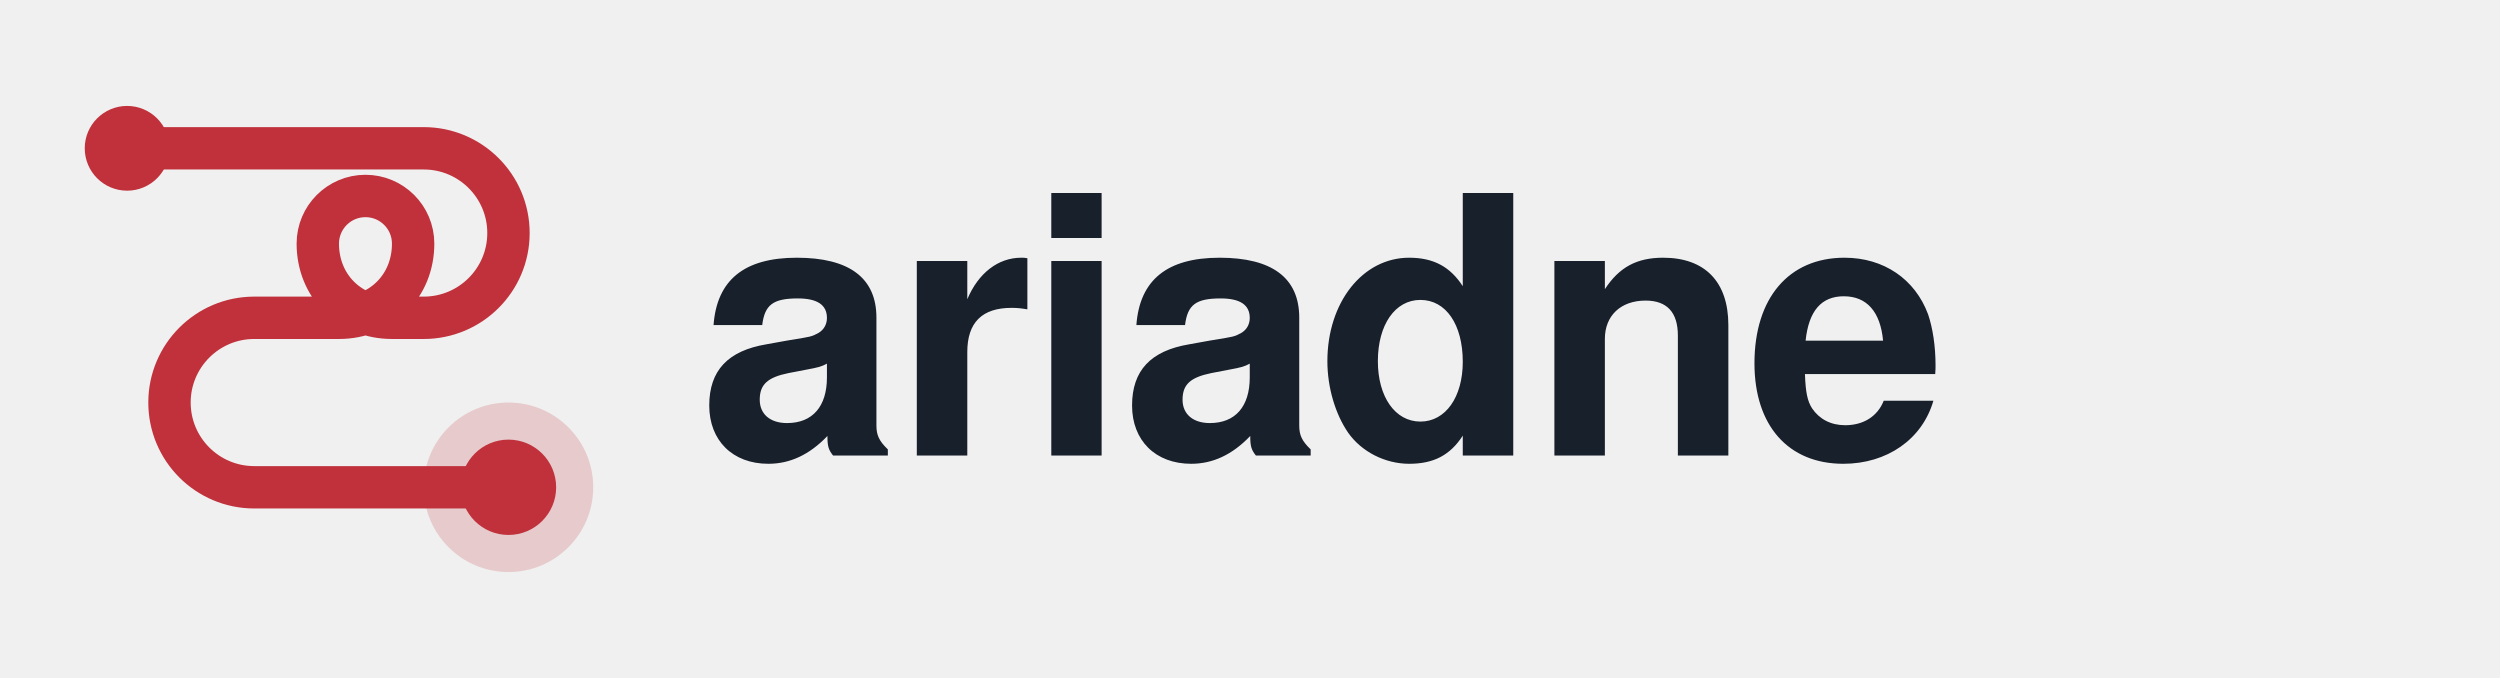
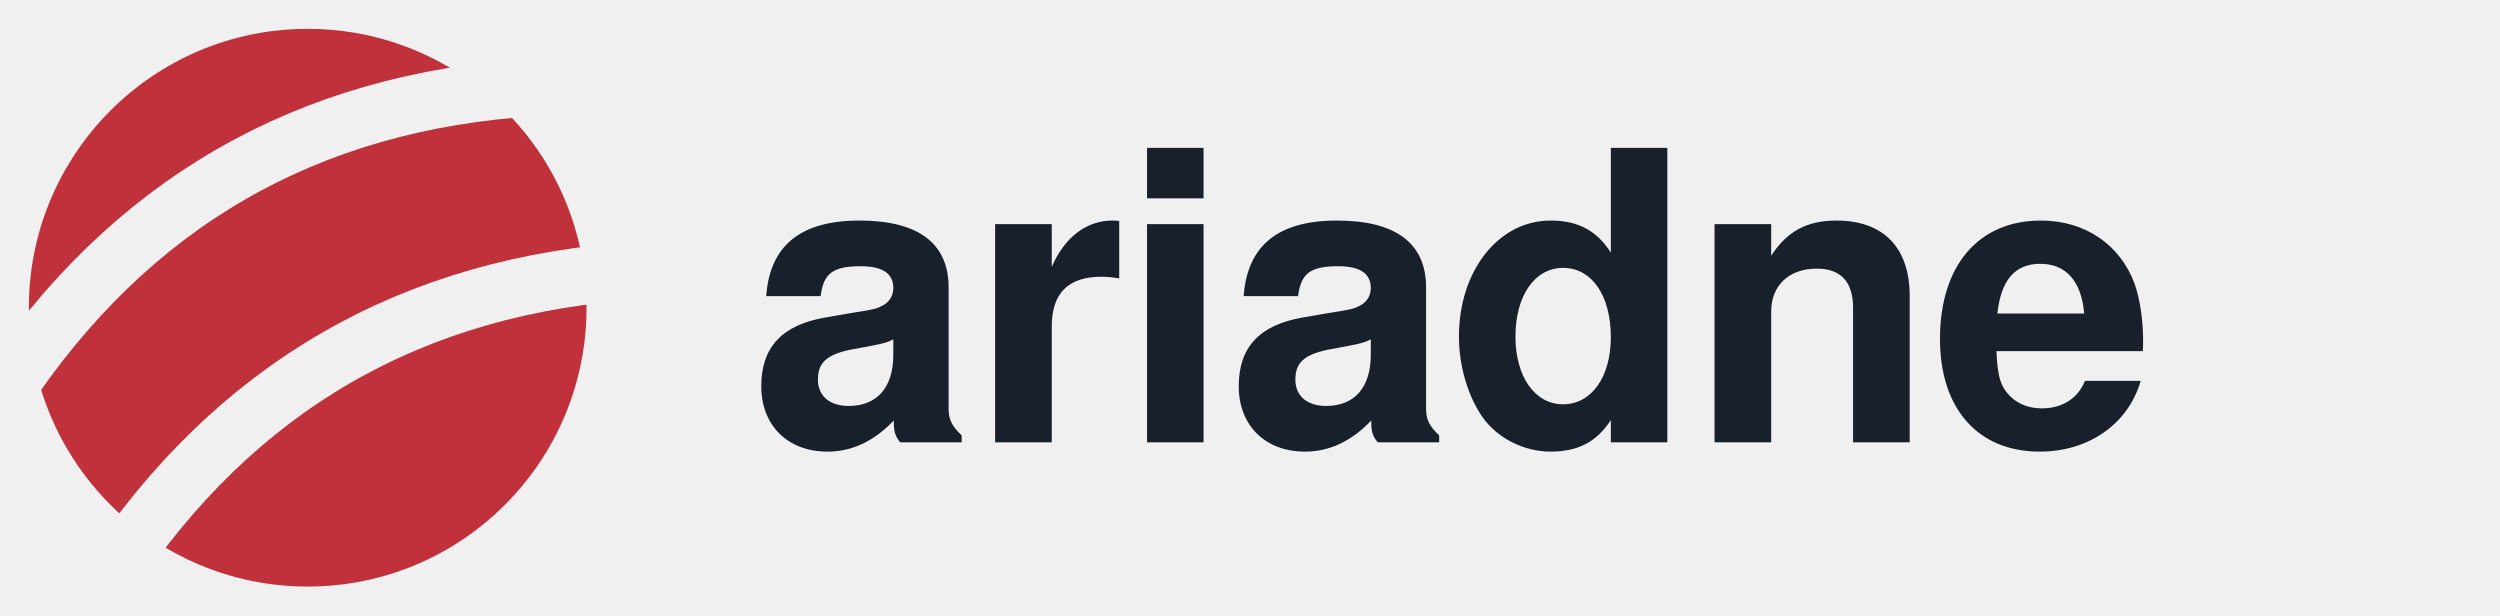
- <svg xmlns="http://www.w3.org/2000/svg" viewBox="0 0 236 64" role="img" aria-label="ariadne">
-   <style>.t{stroke:#c0313b}.d{fill:#c0313b}.w{fill:#18202b}@media (prefers-color-scheme:dark){.t{stroke:#ec5a63}.d{fill:#ec5a63}.w{fill:#eef1f4}}</style>
-   <path class="t" d="M12 14 H40 a8 8 0 0 1 0 16 H37 c-4 0 -7 -3 -7 -7 a4.5 4.5 0 0 1 9 0 c0 4 -3 7 -7 7 H24 a8 8 0 0 0 0 16 H44" fill="none" stroke-width="4" stroke-linecap="round" stroke-linejoin="round" />
-   <circle class="d" cx="12" cy="14" r="4" />
-   <circle class="d" cx="48" cy="46" r="8" opacity="0.2" />
-   <circle class="d" cx="48" cy="46" r="4.5" />
-   <text class="w" x="66" y="43" font-family="ui-sans-serif, -apple-system, 'Segoe UI', Helvetica, Arial, sans-serif" font-size="34" font-weight="600" letter-spacing="-0.5">ariadne</text>
+ <svg xmlns="http://www.w3.org/2000/svg" viewBox="0 0 260 64" role="img" aria-label="ariadne">
+   <style>.s{fill:none;stroke:#c0313b;stroke-width:6;stroke-linecap:round;stroke-linejoin:round}.f{fill:#c0313b}.w{fill:#18202b}@media (prefers-color-scheme: dark){.s{stroke:#ec5a63}.f{fill:#ec5a63}.w{fill:#eef1f4}}</style>
+   <mask id="m">
+     <rect width="64" height="64" fill="#fff" />
+     <g fill="none" stroke="#000" stroke-width="6" stroke-linecap="round" transform="rotate(-30 32 32)">
+       <path d="M0 24 Q32 8 64 24" />
+       <path d="M0 46 Q32 30 64 46" />
+     </g>
+   </mask>
+   <circle class="f" cx="32" cy="32" r="29" mask="url(#m)" />
+   <text class="w" x="78" y="46" font-family="ui-sans-serif,-apple-system,'Segoe UI',Helvetica,Arial,sans-serif" font-size="42" font-weight="700" letter-spacing="-0.5">ariadne</text>
</svg>
